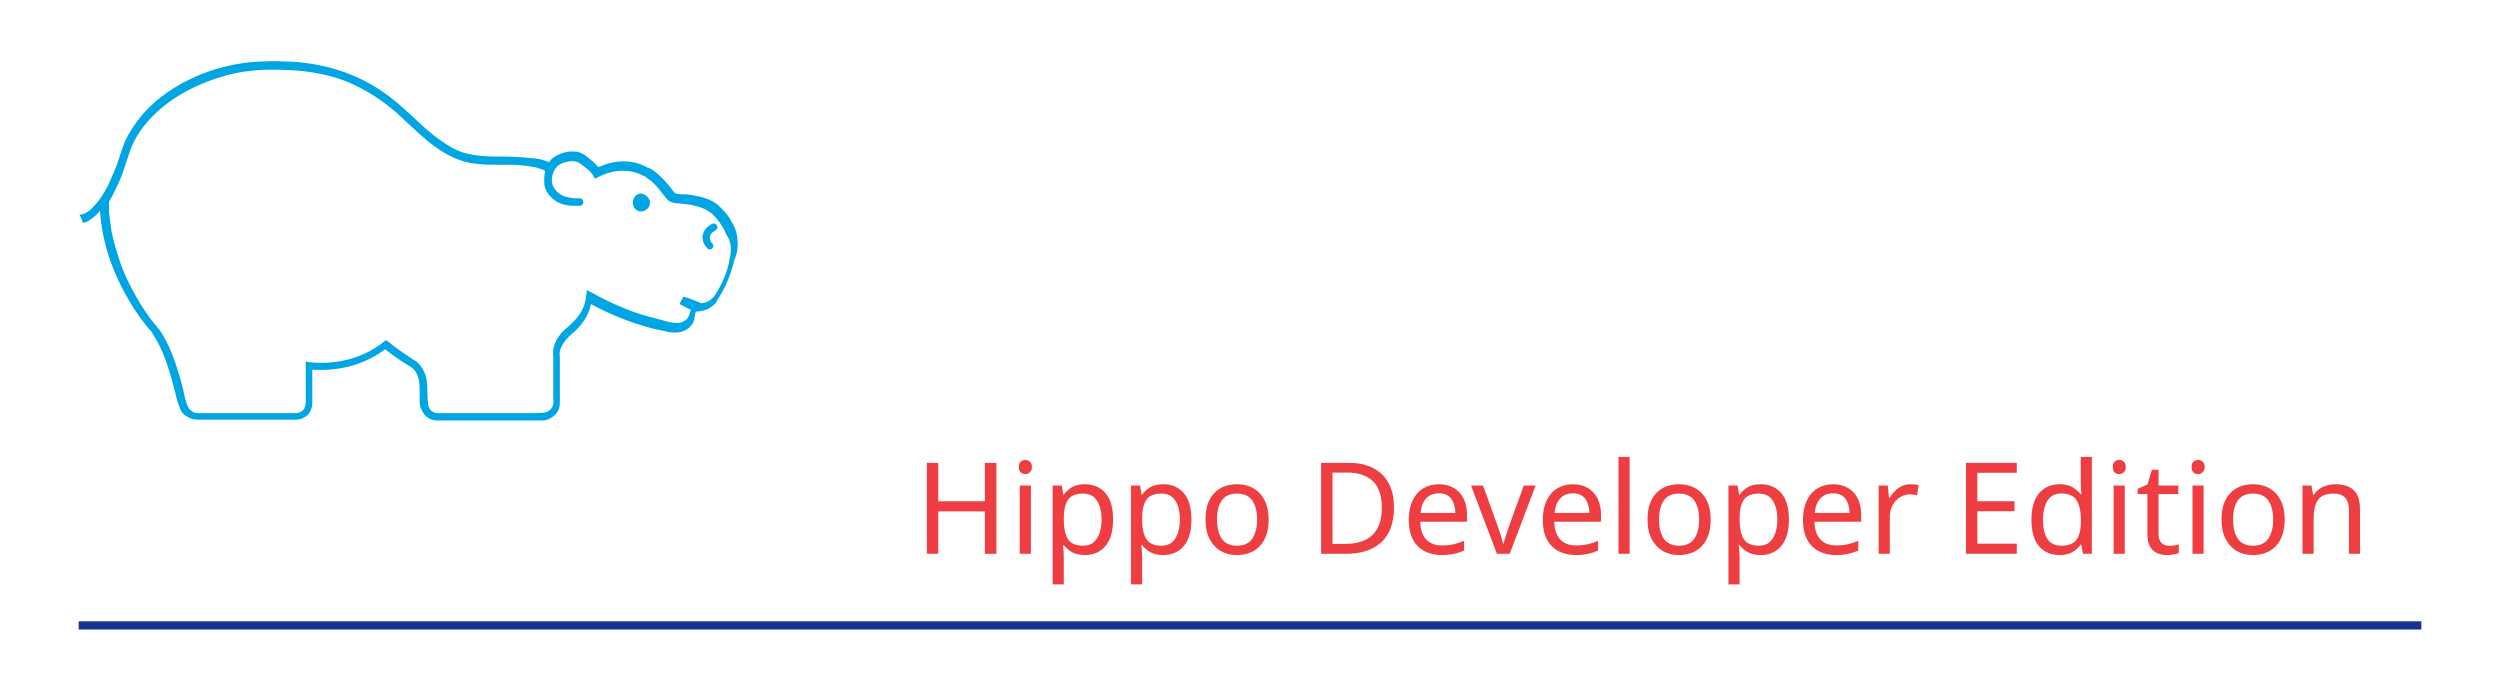
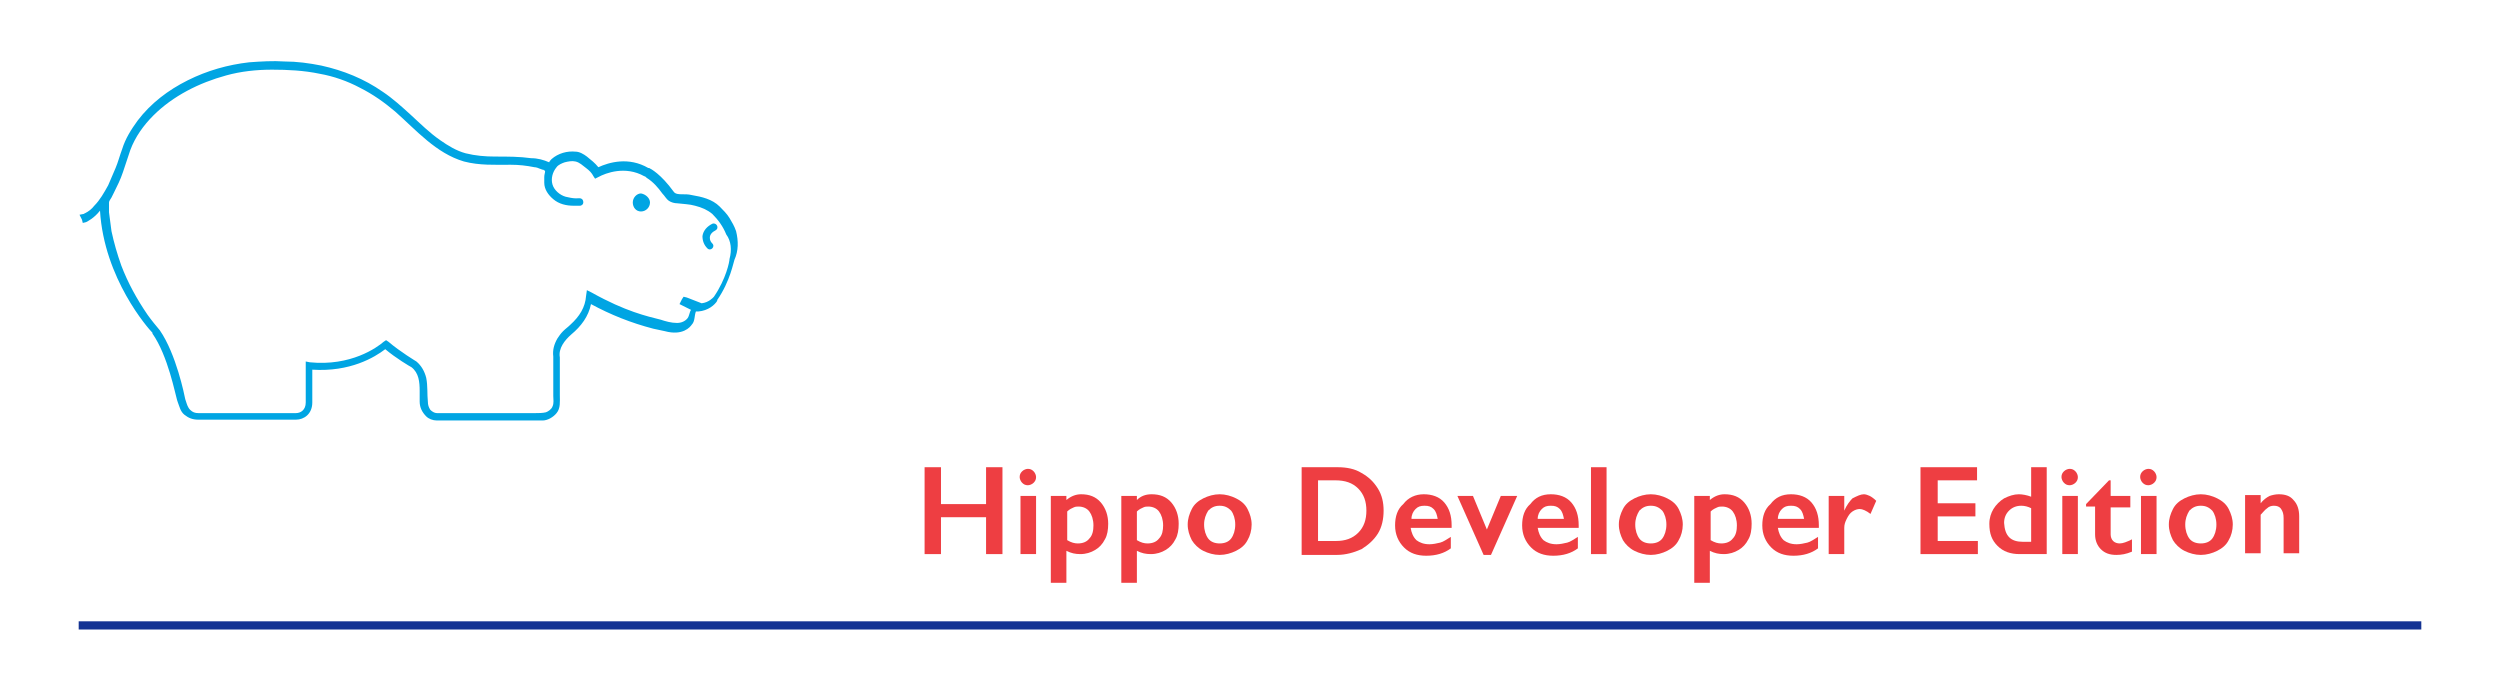
<svg xmlns="http://www.w3.org/2000/svg" version="1.1" id="Layer_1" x="0px" y="0px" viewBox="0 0 305 84" style="enable-background:new 0 0 305 84;" xml:space="preserve">
  <style type="text/css">
	.st0{fill:#00A5E3;}
	.st1{fill:none;}
- 	.st2{fill:#EE3E42;}
- 	.st3{font-family:'GillSans-SemiBold';}
- 	.st4{font-size:15.545px;}
- 	.st5{fill:none;stroke:#143393;stroke-miterlimit:10;}
+ 	.st2{enable-background:new;}
+ 	.st3{fill:#EE3E42;}
+ 	.st4{fill:none;stroke:#143393;stroke-miterlimit:10;}
</style>
  <g>
-     <path class="st0" d="M89.8,28.2c-0.2-0.6-0.5-1.1-0.8-1.6c-0.3-0.5-0.8-1-1.2-1.4l0,0c-0.9-0.9-2.2-1.2-3.4-1.4   c-0.4-0.1-0.8-0.1-1.2-0.1c-0.3,0-0.8,0-1-0.3c-1.6-2.2-2.8-2.8-3-2.9c0,0,0,0,0,0l-0.1,0c0,0,0,0,0,0c-2.4-1.4-4.8-0.7-6.1-0.1   c-0.4-0.5-0.9-0.9-1.4-1.3c-0.4-0.3-0.9-0.6-1.4-0.6c-1-0.1-2.1,0.2-2.9,0.9c0,0-0.3,0.3-0.3,0.4c-0.7-0.3-1.4-0.5-2.2-0.5   c-1.4-0.2-2.9-0.2-4.4-0.2c-1.2,0-2.4-0.1-3.6-0.4c-1.1-0.3-2.1-0.9-3.1-1.6c-1.3-0.9-2.4-2-3.6-3.1c-1.1-1-2.2-2-3.4-2.8   c-2.3-1.6-4.8-2.6-7.5-3.2c-1.5-0.3-3-0.5-4.5-0.5c-1.4-0.1-2.9,0-4.3,0.1c-2.6,0.3-5.1,1-7.5,2.2c-2.4,1.2-4.5,2.8-6.1,4.9   c-0.8,1.1-1.5,2.2-1.9,3.5c-0.3,0.8-0.5,1.6-0.8,2.3c-0.3,0.7-0.6,1.4-0.9,2.1c-0.5,0.9-1,1.8-1.7,2.5c-0.3,0.4-0.7,0.7-1.1,0.9   c-0.1,0-0.1,0.1-0.2,0.1l-0.5,0.1c0,0,0.2,0.4,0.2,0.4l0.1,0.2l0.1,0.4l0.4-0.1c0.2-0.1,1-0.5,1.7-1.4c0.5,8.3,5.9,14.4,6.4,14.9   c0,0,0,0,0,0l0,0.1c0,0,0,0,0,0c1.9,2.7,2.8,7.5,3,8.1l0,0c0,0,0,0,0,0l0.1,0.3c0.2,0.5,0.3,1.1,0.8,1.5c0.5,0.4,1,0.6,1.7,0.6   c0.2,0,6.9,0,10.1,0l1.8,0c1,0,2-0.7,2-2.1v-0.2c0-1.9,0-3.2,0-3.8c4.6,0.3,7.6-1.5,8.9-2.5c1.3,1.1,3,2.1,3.2,2.2c0,0,0,0,0,0l0,0   c0,0,0,0,0,0c0.9,0.7,1,1.8,1,2.9l0,1.3c0,0.7,0.3,1.3,0.8,1.8c0.3,0.3,0.8,0.5,1.3,0.5c0.4,0,0.7,0,1.1,0c1.8,0,3.5,0,5.3,0   c1.8,0,3.6,0,5.3,0c0.4,0,0.8,0,1.2,0c0.6,0,1.3-0.4,1.7-0.9c0.5-0.6,0.4-1.4,0.4-2.2c0-0.9,0-1.9,0-2.8c0-0.6,0-1.2,0-1.8v0l0,0   c-0.2-1.1,0.6-2.1,1.4-2.8c1.2-1,2.1-2.2,2.4-3.7c2.4,1.3,4.9,2.3,7.6,3c0.5,0.1,0.9,0.2,1.4,0.3c2.2,0.6,3.1-0.5,3.3-0.8   c0.4-0.4,0.3-1.1,0.5-1.6l0.1,0l0.1,0l0.1,0c1.2-0.1,2-0.8,2.3-1.3c0,0,0,0,0,0l0-0.1c0,0,0,0,0,0c1.6-2.3,2-4.7,2.1-4.9   C90.1,30.6,90.1,29.4,89.8,28.2 M89,31.6c0,0.3-0.4,2.4-1.9,4.6l0,0l0,0c-0.1,0.1-0.6,0.7-1.5,0.8l-1.8-0.7l-0.4-0.1l-0.2,0.3   l-0.1,0.2l-0.2,0.4l0.4,0.2l1,0.5l-0.1,0.2c-0.1,0.3-0.2,0.7-0.3,0.8l0,0c-0.3,0.4-0.8,0.6-1.3,0.6c-0.7,0-1.4-0.2-2-0.4   c-1.6-0.4-4.3-1-8.4-3.3l-0.6-0.3l-0.1,0.7c-0.1,1.4-0.8,2.5-1.9,3.5c-0.3,0.3-0.6,0.5-0.9,0.8c-0.3,0.3-0.5,0.6-0.7,0.9   c-0.4,0.7-0.6,1.4-0.5,2.2v0l0,0.1c0,0,0,0,0-0.1c0,0.7,0,1.4,0,2.2c0,0.4,0,0.8,0,1.2c0,0.5,0,0.9,0,1.4c0,0.4,0.1,0.9-0.1,1.3   c-0.1,0.3-0.5,0.6-0.8,0.7c-0.4,0.1-0.9,0.1-1.3,0.1c-1,0-2,0-3,0c-2,0-4,0-6,0c-0.5,0-1,0-1.5,0c-0.5,0-1,0-1.5,0   c-0.3,0-0.6-0.2-0.8-0.4c-0.2-0.3-0.3-0.6-0.3-1c-0.1-0.9,0-1.9-0.2-2.9c-0.2-0.8-0.6-1.5-1.2-2l0,0l0,0c0,0-2-1.2-3.4-2.4   l-0.3-0.2l-0.3,0.2c-0.8,0.7-4,3-9,2.5l-0.5-0.1l0,0.5c0,0.2,0,1.1,0,4.3l0,0.2c0,0.9-0.6,1.3-1.2,1.3l-1.8,0c-2,0-4,0-6,0   c-1.2,0-2.3,0-3.5,0c-0.2,0-0.4,0-0.6,0c-0.4,0-0.7-0.1-1-0.4c-0.3-0.3-0.4-0.7-0.5-1l-0.1-0.3c-0.1-0.5-1.1-5.5-3.1-8.4l0,0l0,0   c-0.5-0.6-1-1.2-1.5-1.9c-1.3-1.9-2.4-3.9-3.2-6c-0.5-1.4-0.9-2.8-1.2-4.2c-0.1-0.8-0.2-1.5-0.3-2.3c0-0.4,0-0.8,0-1.2   c0-0.2,0.2-0.4,0.3-0.6c0.1-0.2,0.2-0.4,0.3-0.6c0.4-0.8,0.8-1.6,1.1-2.5c0.3-0.9,0.6-1.8,0.9-2.7c0.6-1.6,1.6-3,2.8-4.2   c2.4-2.4,5.6-4,8.9-4.9c1.8-0.5,3.7-0.7,5.6-0.7c1.9,0,3.9,0.1,5.8,0.5c1.7,0.3,3.4,0.9,4.9,1.7c1.6,0.8,3,1.8,4.3,2.9   c2.6,2.3,5,5.1,8.4,6.1c1.9,0.5,3.8,0.4,5.7,0.4c1,0,1.9,0.1,2.9,0.3c0.2,0,0.5,0.1,0.7,0.2c0.1,0,0.2,0.1,0.3,0.1   c0.1,0,0.1,0,0.2,0.1c0.1,0,0.1,0,0.1,0.1c0,0.2-0.1,0.4-0.1,0.7c0,0.2,0,0.4,0,0.6c0,0,0,0,0,0c0,0,0,0,0,0.1c0,0,0,0,0,0   c0,0.8,0.5,1.5,1.1,2c0.7,0.6,1.6,0.8,2.5,0.8c0.2,0,0.4,0,0.7,0c0.1,0,0.2,0,0.3-0.1c0.2-0.1,0.2-0.4,0.1-0.6   c-0.2-0.3-0.5-0.2-0.8-0.2c-0.4,0-0.9-0.1-1.3-0.2c-0.7-0.2-1.4-0.8-1.6-1.5c-0.2-0.7,0-1.5,0.5-2.1c0.2-0.3,0.7-0.5,1-0.6   c0.4-0.1,0.9-0.2,1.3-0.1c0.5,0.1,0.9,0.5,1.3,0.8c0.4,0.3,0.7,0.6,0.9,1l0.2,0.3l0.4-0.2c0.9-0.5,3.3-1.4,5.6-0.1l0,0   c0.1,0,0.2,0.1,0.3,0.2c0.8,0.5,1.4,1.2,1.9,1.9c0.3,0.3,0.5,0.7,0.8,0.9c0.3,0.2,0.7,0.3,1,0.3c0.8,0.1,1.5,0.1,2.2,0.3   c0.8,0.2,1.5,0.5,2.1,1l0,0c0.7,0.7,1.3,1.5,1.7,2.5C89.2,29.4,89.3,30.5,89,31.6" />
-     <path class="st0" d="M86.9,29.7L86.9,29.7c-0.2-0.2-0.3-0.4-0.3-0.7c0-0.4,0.3-0.7,0.7-0.9c0.5-0.3,0.1-1-0.4-0.8   c-0.6,0.3-1.1,0.8-1.2,1.5c0,0.6,0.2,1.1,0.6,1.5C86.7,30.7,87.3,30.1,86.9,29.7" />
-     <path class="st0" d="M79.3,24.7c0,0.6-0.5,1.1-1.1,1.1c-0.6,0-1-0.5-1-1.1c0-0.6,0.5-1.1,1-1.1C78.8,23.7,79.3,24.2,79.3,24.7" />
+     <path class="st0" d="M89.8,28.2c-0.2-0.6-0.5-1.1-0.8-1.6s-0.8-1-1.2-1.4l0,0c-0.9-0.9-2.2-1.2-3.4-1.4c-0.4-0.1-0.8-0.1-1.2-0.1   c-0.3,0-0.8,0-1-0.3c-1.6-2.2-2.8-2.8-3-2.9l0,0h-0.1l0,0c-2.4-1.4-4.8-0.7-6.1-0.1c-0.4-0.5-0.9-0.9-1.4-1.3   c-0.4-0.3-0.9-0.6-1.4-0.6c-1-0.1-2.1,0.2-2.9,0.9c0,0-0.3,0.3-0.3,0.4c-0.7-0.3-1.4-0.5-2.2-0.5c-1.4-0.2-2.9-0.2-4.4-0.2   c-1.2,0-2.4-0.1-3.6-0.4c-1.1-0.3-2.1-0.9-3.1-1.6c-1.3-0.9-2.4-2-3.6-3.1c-1.1-1-2.2-2-3.4-2.8c-2.3-1.6-4.8-2.6-7.5-3.2   c-1.5-0.3-3-0.5-4.5-0.5c-1.4-0.1-2.9,0-4.3,0.1c-2.6,0.3-5.1,1-7.5,2.2s-4.5,2.8-6.1,4.9c-0.8,1.1-1.5,2.2-1.9,3.5   c-0.3,0.8-0.5,1.6-0.8,2.3c-0.3,0.7-0.6,1.4-0.9,2.1c-0.5,0.9-1,1.8-1.7,2.5c-0.3,0.4-0.7,0.7-1.1,0.9c-0.1,0-0.1,0.1-0.2,0.1   l-0.5,0.1l0.2,0.4l0.1,0.2l0.1,0.4l0.4-0.1c0.2-0.1,1-0.5,1.7-1.4c0.5,8.3,5.9,14.4,6.4,14.9l0,0v0.1l0,0c1.9,2.7,2.8,7.5,3,8.1   l0,0l0,0l0.1,0.3c0.2,0.5,0.3,1.1,0.8,1.5s1,0.6,1.7,0.6c0.2,0,6.9,0,10.1,0h1.8c1,0,2-0.7,2-2.1v-0.2c0-1.9,0-3.2,0-3.8   c4.6,0.3,7.6-1.5,8.9-2.5c1.3,1.1,3,2.1,3.2,2.2l0,0l0,0l0,0c0.9,0.7,1,1.8,1,2.9V49c0,0.7,0.3,1.3,0.8,1.8   c0.3,0.3,0.8,0.5,1.3,0.5c0.4,0,0.7,0,1.1,0c1.8,0,3.5,0,5.3,0s3.6,0,5.3,0c0.4,0,0.8,0,1.2,0c0.6,0,1.3-0.4,1.7-0.9   c0.5-0.6,0.4-1.4,0.4-2.2c0-0.9,0-1.9,0-2.8c0-0.6,0-1.2,0-1.8l0,0l0,0c-0.2-1.1,0.6-2.1,1.4-2.8c1.2-1,2.1-2.2,2.4-3.7   c2.4,1.3,4.9,2.3,7.6,3c0.5,0.1,0.9,0.2,1.4,0.3c2.2,0.6,3.1-0.5,3.3-0.8c0.4-0.4,0.3-1.1,0.5-1.6H85h0.1h0.1   c1.2-0.1,2-0.8,2.3-1.3l0,0v-0.1l0,0c1.6-2.3,2-4.7,2.1-4.9C90.1,30.6,90.1,29.4,89.8,28.2 M89,31.6c0,0.3-0.4,2.4-1.9,4.6l0,0l0,0   c-0.1,0.1-0.6,0.7-1.5,0.8l-1.8-0.7l-0.4-0.1l-0.2,0.3l-0.1,0.2l-0.2,0.4l0.4,0.2l1,0.5L84.2,38c-0.1,0.3-0.2,0.7-0.3,0.8l0,0   c-0.3,0.4-0.8,0.6-1.3,0.6c-0.7,0-1.4-0.2-2-0.4c-1.6-0.4-4.3-1-8.4-3.3l-0.6-0.3l-0.1,0.7c-0.1,1.4-0.8,2.5-1.9,3.5   c-0.3,0.3-0.6,0.5-0.9,0.8S68.2,41,68,41.3c-0.4,0.7-0.6,1.4-0.5,2.2l0,0v0.1c0,0,0,0,0-0.1c0,0.7,0,1.4,0,2.2c0,0.4,0,0.8,0,1.2   c0,0.5,0,0.9,0,1.4c0,0.4,0.1,0.9-0.1,1.3c-0.1,0.3-0.5,0.6-0.8,0.7c-0.4,0.1-0.9,0.1-1.3,0.1c-1,0-2,0-3,0c-2,0-4,0-6,0   c-0.5,0-1,0-1.5,0s-1,0-1.5,0c-0.3,0-0.6-0.2-0.8-0.4c-0.2-0.3-0.3-0.6-0.3-1c-0.1-0.9,0-1.9-0.2-2.9c-0.2-0.8-0.6-1.5-1.2-2l0,0   l0,0c0,0-2-1.2-3.4-2.4l-0.3-0.2l-0.3,0.2c-0.8,0.7-4,3-9,2.5l-0.5-0.1v0.5c0,0.2,0,1.1,0,4.3v0.2c0,0.9-0.6,1.3-1.2,1.3h-1.8   c-2,0-4,0-6,0c-1.2,0-2.3,0-3.5,0c-0.2,0-0.4,0-0.6,0c-0.4,0-0.7-0.1-1-0.4c-0.3-0.3-0.4-0.7-0.5-1l-0.1-0.3   c-0.1-0.5-1.1-5.5-3.1-8.4l0,0l0,0c-0.5-0.6-1-1.2-1.5-1.9c-1.3-1.9-2.4-3.9-3.2-6c-0.5-1.4-0.9-2.8-1.2-4.2   c-0.1-0.8-0.2-1.5-0.3-2.3c0-0.4,0-0.8,0-1.2c0-0.2,0.2-0.4,0.3-0.6s0.2-0.4,0.3-0.6c0.4-0.8,0.8-1.6,1.1-2.5s0.6-1.8,0.9-2.7   c0.6-1.6,1.6-3,2.8-4.2c2.4-2.4,5.6-4,8.9-4.9c1.8-0.5,3.7-0.7,5.6-0.7c1.9,0,3.9,0.1,5.8,0.5c1.7,0.3,3.4,0.9,4.9,1.7   c1.6,0.8,3,1.8,4.3,2.9c2.6,2.3,5,5.1,8.4,6.1c1.9,0.5,3.8,0.4,5.7,0.4c1,0,1.9,0.1,2.9,0.3c0.2,0,0.5,0.1,0.7,0.2   c0.1,0,0.2,0.1,0.3,0.1c0.1,0,0.1,0,0.2,0.1c0.1,0,0.1,0,0.1,0.1c0,0.2-0.1,0.4-0.1,0.7c0,0.2,0,0.4,0,0.6l0,0c0,0,0,0,0,0.1l0,0   c0,0.8,0.5,1.5,1.1,2c0.7,0.6,1.6,0.8,2.5,0.8c0.2,0,0.4,0,0.7,0c0.1,0,0.2,0,0.3-0.1c0.2-0.1,0.2-0.4,0.1-0.6   c-0.2-0.3-0.5-0.2-0.8-0.2c-0.4,0-0.9-0.1-1.3-0.2c-0.7-0.2-1.4-0.8-1.6-1.5s0-1.5,0.5-2.1c0.2-0.3,0.7-0.5,1-0.6   c0.4-0.1,0.9-0.2,1.3-0.1c0.5,0.1,0.9,0.5,1.3,0.8s0.7,0.6,0.9,1l0.2,0.3l0.4-0.2c0.9-0.5,3.3-1.4,5.6-0.1l0,0   c0.1,0,0.2,0.1,0.3,0.2c0.8,0.5,1.4,1.2,1.9,1.9c0.3,0.3,0.5,0.7,0.8,0.9c0.3,0.2,0.7,0.3,1,0.3c0.8,0.1,1.5,0.1,2.2,0.3   c0.8,0.2,1.5,0.5,2.1,1l0,0c0.7,0.7,1.3,1.5,1.7,2.5C89.2,29.4,89.3,30.5,89,31.6" />
+     <path class="st0" d="M86.9,29.7L86.9,29.7c-0.2-0.2-0.3-0.4-0.3-0.7c0-0.4,0.3-0.7,0.7-0.9c0.5-0.3,0.1-1-0.4-0.8   c-0.6,0.3-1.1,0.8-1.2,1.5c0,0.6,0.2,1.1,0.6,1.5S87.3,30.1,86.9,29.7" />
+     <path class="st0" d="M79.3,24.7c0,0.6-0.5,1.1-1.1,1.1s-1-0.5-1-1.1s0.5-1.1,1-1.1C78.8,23.7,79.3,24.2,79.3,24.7" />
  </g>
  <rect x="21.4" y="57" class="st1" width="274" height="52" />
-   <text transform="matrix(1 0 0 1 111.5618 67.5603)" class="st2 st3 st4">Hippo Developer Edition</text>
-   <line class="st5" x1="9.6" y1="76.3" x2="295.4" y2="76.3" />
+   <g class="st2">
+     <path class="st3" d="M114.8,57v4.5h5.5V57h2v10.6h-2v-4.5h-5.5v4.5h-2V57H114.8z" />
+     <path class="st3" d="M125.4,57.2c0.3,0,0.5,0.1,0.7,0.3c0.2,0.2,0.3,0.5,0.3,0.7c0,0.3-0.1,0.5-0.3,0.7s-0.5,0.3-0.7,0.3   c-0.3,0-0.5-0.1-0.7-0.3c-0.2-0.2-0.3-0.5-0.3-0.7c0-0.3,0.1-0.5,0.3-0.7C124.9,57.3,125.2,57.2,125.4,57.2z M126.4,60.5v7.1h-1.9   v-7.1H126.4z" />
+     <path class="st3" d="M131.9,60.3c1,0,1.8,0.3,2.4,1c0.6,0.7,0.9,1.6,0.9,2.6c0,0.7-0.1,1.4-0.4,1.9c-0.3,0.6-0.7,1-1.2,1.3   c-0.5,0.3-1.1,0.5-1.8,0.5c-0.6,0-1.1-0.1-1.7-0.4v3.9h-1.9V60.5h1.9v0.5C130.7,60.5,131.3,60.3,131.9,60.3z M130.2,65.9   c0.5,0.3,0.9,0.4,1.3,0.4c0.6,0,1.1-0.2,1.4-0.6c0.4-0.4,0.5-1,0.5-1.6c0-0.7-0.2-1.3-0.5-1.7s-0.8-0.6-1.3-0.6   c-0.2,0-0.4,0-0.6,0.1s-0.5,0.2-0.8,0.5V65.9z" />
+     <path class="st3" d="M140.5,60.3c1,0,1.8,0.3,2.4,1c0.6,0.7,0.9,1.6,0.9,2.6c0,0.7-0.1,1.4-0.4,1.9c-0.3,0.6-0.7,1-1.2,1.3   c-0.5,0.3-1.1,0.5-1.8,0.5c-0.6,0-1.1-0.1-1.7-0.4v3.9h-1.9V60.5h1.9v0.5C139.2,60.5,139.8,60.3,140.5,60.3z M138.7,65.9   c0.5,0.3,0.9,0.4,1.3,0.4c0.6,0,1.1-0.2,1.4-0.6c0.4-0.4,0.5-1,0.5-1.6c0-0.7-0.2-1.3-0.5-1.7s-0.8-0.6-1.3-0.6   c-0.2,0-0.4,0-0.6,0.1s-0.5,0.2-0.8,0.5V65.9z" />
+     <path class="st3" d="M148.8,60.3c0.7,0,1.4,0.2,2,0.5c0.6,0.3,1.1,0.7,1.4,1.3c0.3,0.6,0.5,1.2,0.5,1.9c0,0.7-0.2,1.4-0.5,1.9   c-0.3,0.6-0.8,1-1.4,1.3c-0.6,0.3-1.3,0.5-2,0.5c-0.7,0-1.4-0.2-2-0.5c-0.6-0.3-1.1-0.8-1.4-1.3c-0.3-0.6-0.5-1.2-0.5-1.9   c0-0.7,0.2-1.3,0.5-1.9c0.3-0.6,0.8-1,1.4-1.3C147.4,60.5,148.1,60.3,148.8,60.3z M146.9,64c0,0.7,0.2,1.3,0.5,1.7   c0.3,0.4,0.8,0.6,1.4,0.6c0.6,0,1.1-0.2,1.4-0.6c0.3-0.4,0.5-1,0.5-1.7c0-0.7-0.2-1.3-0.5-1.7c-0.4-0.4-0.8-0.6-1.4-0.6   c-0.6,0-1,0.2-1.4,0.6C147.1,62.8,146.9,63.3,146.9,64z" />
+     <path class="st3" d="M163.2,57c1.1,0,2.1,0.2,2.9,0.7c0.9,0.5,1.5,1.1,2,1.9c0.5,0.8,0.7,1.7,0.7,2.7c0,1-0.2,2-0.7,2.8   c-0.5,0.8-1.2,1.4-2,1.9c-0.9,0.4-1.9,0.7-3,0.7h-4.3V57H163.2z M163,66c1.1,0,2-0.3,2.7-1c0.7-0.7,1-1.6,1-2.7c0-1.1-0.3-2-1-2.7   c-0.7-0.7-1.6-1-2.8-1h-2.1V66H163z" />
+     <path class="st3" d="M173.7,60.3c1,0,1.9,0.3,2.5,1s0.9,1.6,0.9,2.8v0.3h-5c0.1,0.6,0.3,1.1,0.7,1.5c0.4,0.3,0.9,0.5,1.6,0.5   c0.4,0,0.9-0.1,1.3-0.2s0.8-0.4,1.3-0.7v1.4c-0.8,0.6-1.8,0.9-3,0.9c-1.1,0-2-0.3-2.7-1c-0.7-0.7-1.1-1.6-1.1-2.7   c0-1.1,0.3-2,1-2.6C171.8,60.7,172.7,60.3,173.7,60.3z M175.4,63.3c-0.1-0.5-0.2-0.9-0.5-1.2s-0.6-0.4-1.1-0.4   c-0.5,0-0.8,0.1-1.1,0.4c-0.3,0.3-0.5,0.7-0.5,1.2H175.4z" />
+     <path class="st3" d="M179.7,60.5l1.7,4.1l1.7-4.1h2l-3.2,7.2h-0.9l-3.2-7.2H179.7z" />
+     <path class="st3" d="M189.2,60.3c1,0,1.9,0.3,2.5,1s0.9,1.6,0.9,2.8v0.3h-5c0.1,0.6,0.3,1.1,0.7,1.5c0.4,0.3,0.9,0.5,1.6,0.5   c0.4,0,0.9-0.1,1.3-0.2s0.8-0.4,1.3-0.7v1.4c-0.8,0.6-1.8,0.9-3,0.9c-1.1,0-2-0.3-2.7-1c-0.7-0.7-1.1-1.6-1.1-2.7   c0-1.1,0.3-2,1-2.6C187.3,60.7,188.1,60.3,189.2,60.3z M190.8,63.3c-0.1-0.5-0.2-0.9-0.5-1.2s-0.6-0.4-1.1-0.4   c-0.5,0-0.8,0.1-1.1,0.4c-0.3,0.3-0.5,0.7-0.5,1.2H190.8z" />
+     <path class="st3" d="M196,57v10.6h-1.9V57H196z" />
+     <path class="st3" d="M201.4,60.3c0.7,0,1.4,0.2,2,0.5c0.6,0.3,1.1,0.7,1.4,1.3c0.3,0.6,0.5,1.2,0.5,1.9c0,0.7-0.2,1.4-0.5,1.9   c-0.3,0.6-0.8,1-1.4,1.3c-0.6,0.3-1.3,0.5-2,0.5c-0.7,0-1.4-0.2-2-0.5c-0.6-0.3-1.1-0.8-1.4-1.3c-0.3-0.6-0.5-1.2-0.5-1.9   c0-0.7,0.2-1.3,0.5-1.9c0.3-0.6,0.8-1,1.4-1.3C200,60.5,200.7,60.3,201.4,60.3z M199.5,64c0,0.7,0.2,1.3,0.5,1.7   c0.3,0.4,0.8,0.6,1.4,0.6c0.6,0,1.1-0.2,1.4-0.6c0.3-0.4,0.5-1,0.5-1.7c0-0.7-0.2-1.3-0.5-1.7c-0.4-0.4-0.8-0.6-1.4-0.6   c-0.6,0-1,0.2-1.4,0.6C199.7,62.8,199.5,63.3,199.5,64z" />
+     <path class="st3" d="M210.4,60.3c1,0,1.8,0.3,2.4,1c0.6,0.7,0.9,1.6,0.9,2.6c0,0.7-0.1,1.4-0.4,1.9c-0.3,0.6-0.7,1-1.2,1.3   c-0.5,0.3-1.1,0.5-1.8,0.5c-0.6,0-1.1-0.1-1.7-0.4v3.9h-1.9V60.5h1.9v0.5C209.2,60.5,209.8,60.3,210.4,60.3z M208.7,65.9   c0.5,0.3,0.9,0.4,1.3,0.4c0.6,0,1.1-0.2,1.4-0.6c0.4-0.4,0.5-1,0.5-1.6c0-0.7-0.2-1.3-0.5-1.7s-0.8-0.6-1.3-0.6   c-0.2,0-0.4,0-0.6,0.1s-0.5,0.2-0.8,0.5V65.9z" />
+     <path class="st3" d="M218.5,60.3c1,0,1.9,0.3,2.5,1s0.9,1.6,0.9,2.8v0.3h-5c0.1,0.6,0.3,1.1,0.7,1.5c0.4,0.3,0.9,0.5,1.6,0.5   c0.4,0,0.9-0.1,1.3-0.2s0.8-0.4,1.3-0.7v1.4c-0.8,0.6-1.8,0.9-3,0.9c-1.1,0-2-0.3-2.7-1c-0.7-0.7-1.1-1.6-1.1-2.7   c0-1.1,0.3-2,1-2.6C216.6,60.7,217.4,60.3,218.5,60.3z M220.1,63.3c-0.1-0.5-0.2-0.9-0.5-1.2s-0.6-0.4-1.1-0.4   c-0.5,0-0.8,0.1-1.1,0.4c-0.3,0.3-0.5,0.7-0.5,1.2H220.1z" />
+     <path class="st3" d="M227.4,60.3c0.2,0,0.5,0.1,0.7,0.2c0.2,0.1,0.5,0.3,0.8,0.6l-0.7,1.6c-0.5-0.4-1-0.6-1.3-0.6   c-0.3,0-0.6,0.1-0.9,0.3c-0.3,0.2-0.5,0.5-0.7,0.9c-0.2,0.4-0.3,0.7-0.3,1.1v3.2h-1.9v-7.1h1.9v1.8h0c0.3-0.7,0.7-1.2,1-1.5   C226.6,60.5,227,60.3,227.4,60.3z" />
+     <path class="st3" d="M241.2,57v1.6h-4.8v2.8h4.6v1.6h-4.6v3h4.9v1.6h-7V57H241.2z" />
+     <path class="st3" d="M247.8,60.6V57h1.9v10.6h-3.3c-1.1,0-2-0.3-2.7-1c-0.7-0.7-1-1.5-1-2.7c0-0.7,0.2-1.3,0.5-1.8s0.8-1,1.3-1.3   c0.6-0.3,1.2-0.5,1.8-0.5C246.7,60.3,247.3,60.4,247.8,60.6z M246.8,66.1h1V62c-0.4-0.2-0.8-0.3-1.2-0.3c-0.6,0-1.1,0.2-1.5,0.6   s-0.6,0.9-0.6,1.5C244.6,65.4,245.3,66.1,246.8,66.1z" />
+     <path class="st3" d="M252.5,57.2c0.3,0,0.5,0.1,0.7,0.3c0.2,0.2,0.3,0.5,0.3,0.7c0,0.3-0.1,0.5-0.3,0.7s-0.5,0.3-0.7,0.3   c-0.3,0-0.5-0.1-0.7-0.3s-0.3-0.5-0.3-0.7c0-0.3,0.1-0.5,0.3-0.7C252,57.3,252.3,57.2,252.5,57.2z M253.5,60.5v7.1h-1.9v-7.1H253.5   z" />
+     <path class="st3" d="M257.3,58.6h0.2v1.9h2.4v1.4h-2.4v3.3c0,0.3,0.1,0.6,0.3,0.8c0.2,0.2,0.5,0.3,0.8,0.3c0.4,0,0.9-0.2,1.5-0.5   v1.5c-0.7,0.3-1.3,0.4-1.9,0.4c-0.8,0-1.4-0.2-1.9-0.7c-0.4-0.4-0.7-1-0.7-1.8v-3.4h-1.1v-0.3L257.3,58.6z" />
+     <path class="st3" d="M262.1,57.2c0.3,0,0.5,0.1,0.7,0.3c0.2,0.2,0.3,0.5,0.3,0.7c0,0.3-0.1,0.5-0.3,0.7s-0.5,0.3-0.7,0.3   c-0.3,0-0.5-0.1-0.7-0.3s-0.3-0.5-0.3-0.7c0-0.3,0.1-0.5,0.3-0.7C261.6,57.3,261.9,57.2,262.1,57.2z M263.1,60.5v7.1h-1.9v-7.1   H263.1z" />
+     <path class="st3" d="M268.5,60.3c0.7,0,1.4,0.2,2,0.5c0.6,0.3,1.1,0.7,1.4,1.3c0.3,0.6,0.5,1.2,0.5,1.9c0,0.7-0.2,1.4-0.5,1.9   c-0.3,0.6-0.8,1-1.4,1.3c-0.6,0.3-1.3,0.5-2,0.5c-0.7,0-1.4-0.2-2-0.5c-0.6-0.3-1.1-0.8-1.4-1.3c-0.3-0.6-0.5-1.2-0.5-1.9   c0-0.7,0.2-1.3,0.5-1.9c0.3-0.6,0.8-1,1.4-1.3C267.1,60.5,267.8,60.3,268.5,60.3z M266.6,64c0,0.7,0.2,1.3,0.5,1.7   c0.3,0.4,0.8,0.6,1.4,0.6c0.6,0,1.1-0.2,1.4-0.6c0.3-0.4,0.5-1,0.5-1.7c0-0.7-0.2-1.3-0.5-1.7c-0.4-0.4-0.8-0.6-1.4-0.6   c-0.6,0-1,0.2-1.4,0.6C266.8,62.8,266.6,63.3,266.6,64z" />
+     <path class="st3" d="M278,60.3c0.8,0,1.4,0.2,1.8,0.7c0.5,0.5,0.7,1.2,0.7,2v4.5h-1.9v-4.3c0-0.5-0.1-0.8-0.3-1.1   c-0.2-0.3-0.5-0.4-0.9-0.4c-0.3,0-0.6,0.1-0.8,0.3c-0.3,0.2-0.5,0.5-0.8,0.8v4.7h-1.9v-7.1h1.9v1c0.3-0.4,0.7-0.7,1.1-0.9   C277.2,60.4,277.6,60.3,278,60.3z" />
+   </g>
+   <line class="st4" x1="9.6" y1="76.3" x2="295.4" y2="76.3" />
</svg>
